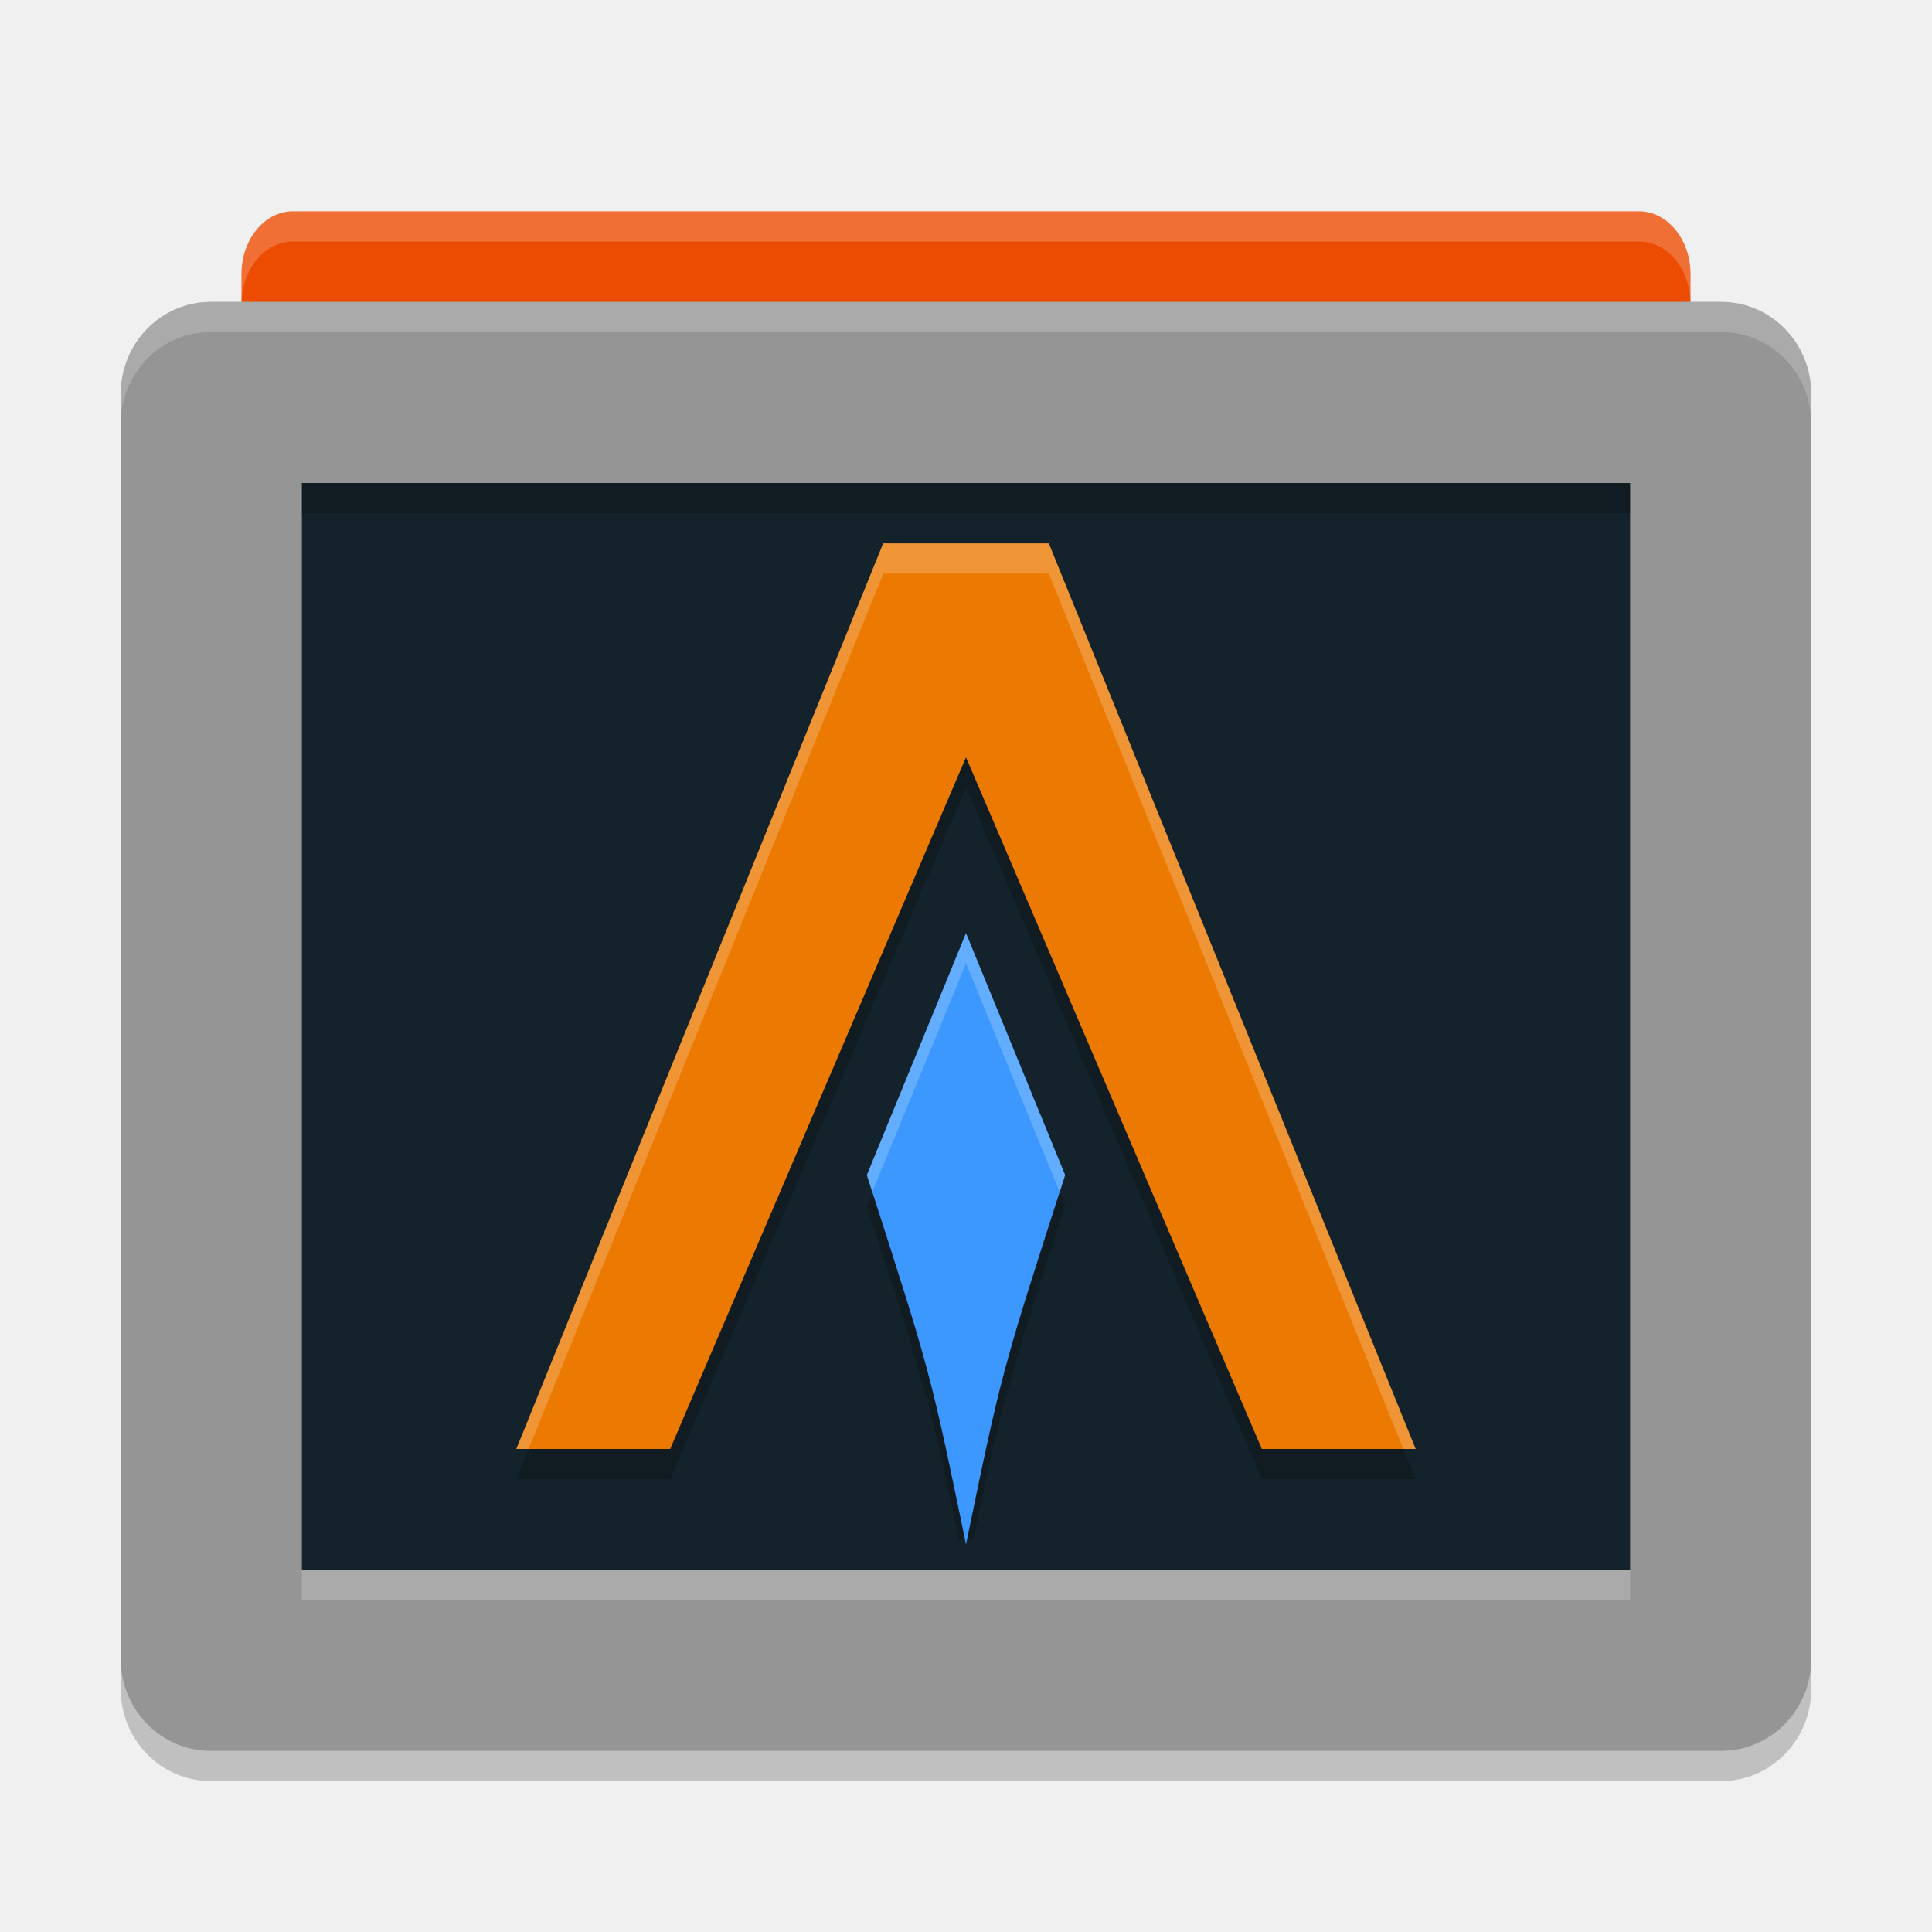
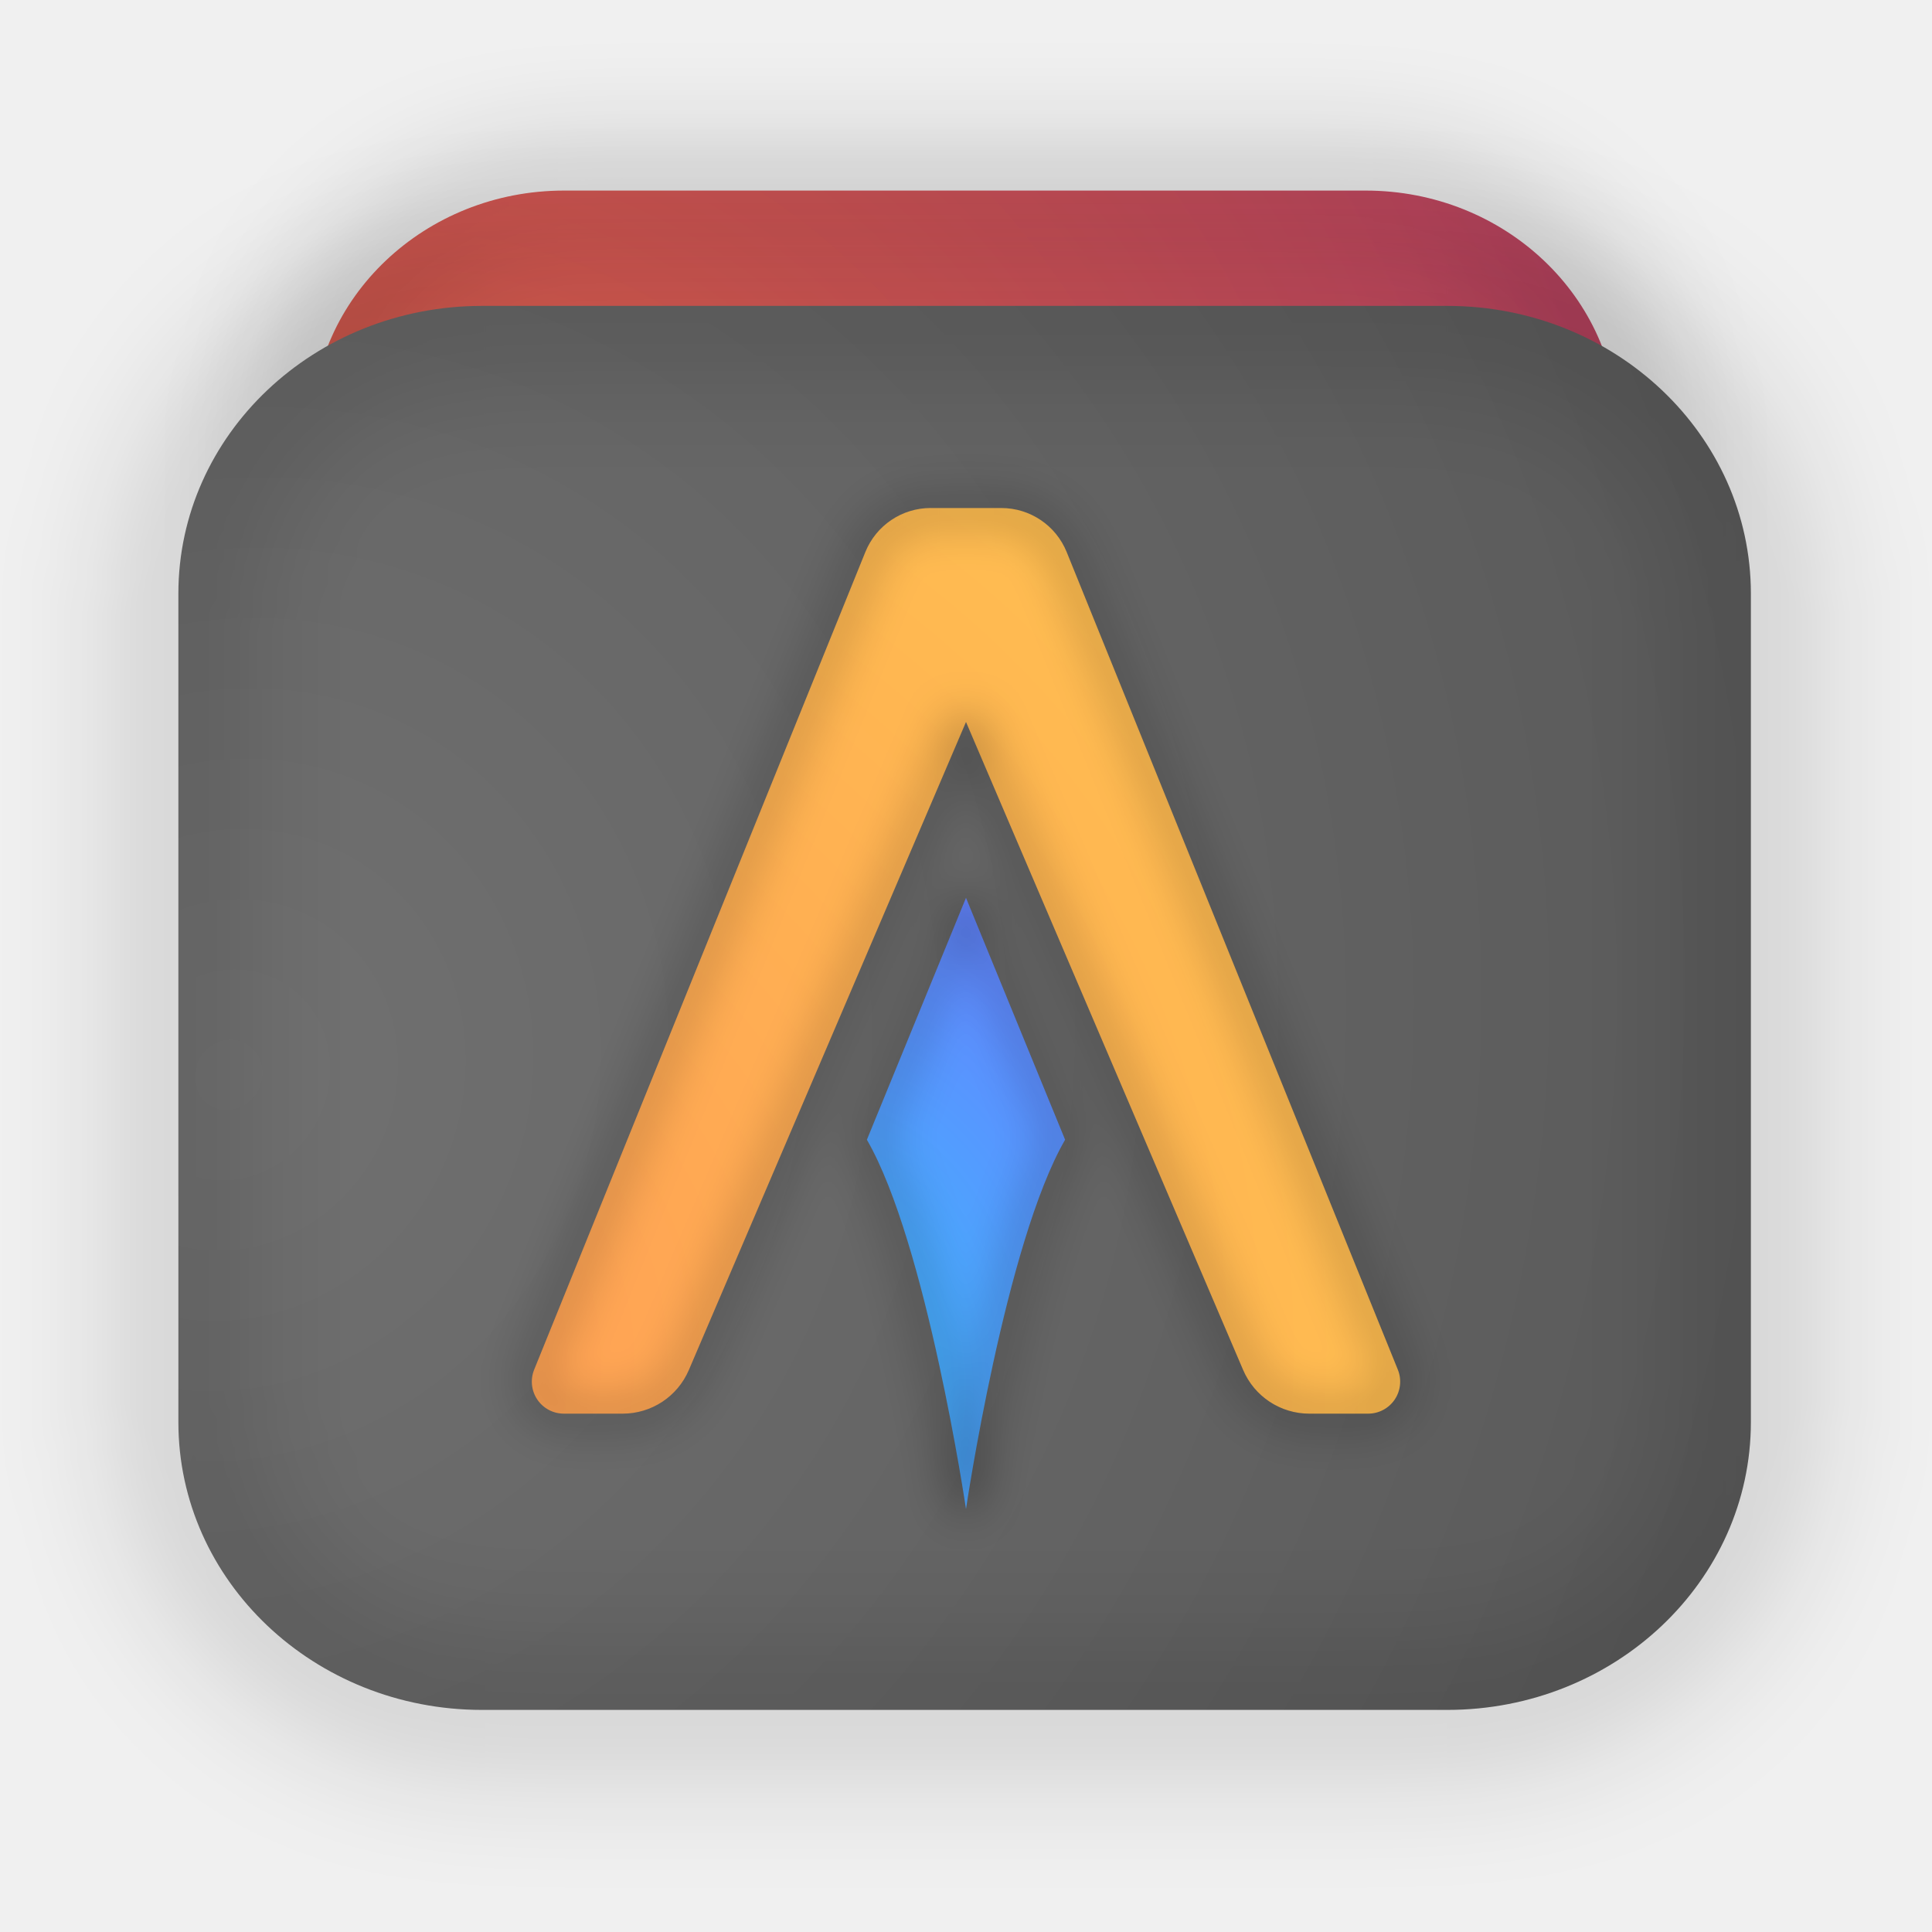
- <svg xmlns="http://www.w3.org/2000/svg" width="64" height="64" version="1">
-   <rect style="opacity:0.2" width="56" height="48" x="4" y="11" rx="2.981" ry="3.043" />
-   <rect style="fill:#ec4b02" width="48" height="6" x="8" y="7" rx="1.708" ry="2.079" />
-   <path style="opacity:0.2;fill:#ffffff;fill-rule:evenodd" d="M 9.707,7 C 8.761,7 8,7.927 8,9.078 v 1 C 8,8.927 8.761,8 9.707,8 H 54.293 C 55.239,8 56,8.927 56,10.078 v -1 C 56,7.927 55.239,7 54.293,7 Z" />
-   <rect style="fill:#959595" width="56" height="48" x="4" y="10" rx="2.981" ry="3.043" />
-   <rect style="fill:#14232b" width="44" height="36" x="10" y="16" rx="0" ry="0" />
-   <path style="opacity:0.2" d="m 32,31.914 -2.5,6.098 -0.785,1.914 C 30.642,45.903 30.843,46.594 31.758,51 h 0.484 C 33.157,46.594 33.358,45.903 35.285,39.926 L 34.5,38.012 Z" />
-   <path style="fill:#3c98fe" d="m 29.5,37.011 -0.784,1.914 C 30.823,45.46 30.823,45.46 32,51.16 c 1.176,-5.701 1.176,-5.701 3.284,-12.235 L 34.5,37.011 32,30.913 Z" />
-   <path style="opacity:0.2" d="m 29.256,19 h 5.488 l 12.152,30 H 41.8 L 32,26.087 22.2,49 h -5.096 z" />
-   <path style="fill:#ec7a02" d="m 29.256,18 h 5.488 L 46.896,48 H 41.8 L 32,25.087 22.2,48 h -5.096 z" />
-   <path style="opacity:0.2;fill:#ffffff;fill-rule:evenodd" d="M 6.98 10 C 5.329 10 4 11.357 4 13.043 L 4 14.043 C 4 12.357 5.329 11 6.98 11 L 57.02 11 C 58.671 11 60 12.357 60 14.043 L 60 13.043 C 60 11.357 58.671 10 57.02 10 L 6.98 10 z" />
-   <path style="opacity:0.2;fill:#ffffff" d="M 32 30.914 L 29.5 37.012 L 28.715 38.926 C 28.808 39.215 28.846 39.344 28.891 39.496 L 29.5 38.012 L 32 31.914 L 34.5 38.012 L 35.109 39.496 C 35.154 39.344 35.192 39.215 35.285 38.926 L 34.5 37.012 L 32 30.914 z" />
-   <path style="opacity:0.2;fill:#ffffff" d="M 29.258 18 L 17.105 48 L 17.51 48 L 29.258 19 L 34.742 19 L 46.49 48 L 46.895 48 L 34.742 18 L 29.258 18 z" />
-   <rect style="opacity:0.2;fill:#ffffff" width="44" height="1" x="10" y="52" />
-   <rect style="opacity:0.2" width="44" height="1" x="10" y="16" />
+ <svg xmlns="http://www.w3.org/2000/svg" xmlns:xlink="http://www.w3.org/1999/xlink" width="64" height="64" version="1" id="svg11">
+   <defs id="defs11">
+     <filter style="color-interpolation-filters:sRGB" id="filter4" x="-0.07" y="-0.061" width="1.14" height="1.119">
+       <feGaussianBlur stdDeviation="0.797" id="feGaussianBlur4" />
+     </filter>
+     <radialGradient xlink:href="#linearGradient2" id="radialGradient4" cx="30.879" cy="39.524" fx="30.879" fy="39.524" r="3.284" gradientTransform="matrix(4.098212,0,0,5.788455,-99.14279,-184.1463)" gradientUnits="userSpaceOnUse" />
+     <linearGradient id="linearGradient2">
+       <stop style="stop-color:#3cbcfe;stop-opacity:1;" offset="0" id="stop3" />
+       <stop style="stop-color:#6780ff;stop-opacity:1;" offset="1" id="stop4" />
+     </linearGradient>
+     <radialGradient xlink:href="#linearGradient1" id="radialGradient2" cx="12.993" cy="48.813" fx="12.993" fy="48.813" r="14.383" gradientTransform="matrix(3.506631,0.939599,-0.9799082,3.657067,14.03223,-146.7913)" gradientUnits="userSpaceOnUse" />
+     <linearGradient id="linearGradient1">
+       <stop style="stop-color:#ff9d55;stop-opacity:1;" offset="0" id="stop1" />
+       <stop style="stop-color:#ffcd4e;stop-opacity:1;" offset="1" id="stop2" />
+     </linearGradient>
+     <filter style="color-interpolation-filters:sRGB" id="filter2" x="-0.114" y="-0.127" width="1.228" height="1.255">
+       <feGaussianBlur stdDeviation="2.53" id="feGaussianBlur2" />
+     </filter>
+     <radialGradient xlink:href="#linearGradient14" id="radialGradient15" cx="5.802" cy="34.667" fx="5.802" fy="34.667" r="28" gradientTransform="matrix(1.933005,1.060034,-1.136655,2.072726,35.77444,-43.81093)" gradientUnits="userSpaceOnUse" />
+     <linearGradient id="linearGradient14">
+       <stop style="stop-color:#717171;stop-opacity:1;" offset="0" id="stop14" />
+       <stop style="stop-color:#555555;stop-opacity:1;" offset="1" id="stop15" />
+     </linearGradient>
+     <radialGradient xlink:href="#linearGradient14-5" id="radialGradient15-3" cx="5.802" cy="34.667" fx="5.802" fy="34.667" r="28" gradientTransform="matrix(1.933005,1.060034,-1.136655,2.072726,-0.1607074,-63.53088)" gradientUnits="userSpaceOnUse" />
+     <linearGradient id="linearGradient14-5">
+       <stop style="stop-color:#ee6b47;stop-opacity:1;" offset="0" id="stop14-6" />
+       <stop style="stop-color:#b63e69;stop-opacity:1;" offset="1" id="stop15-2" />
+     </linearGradient>
+     <filter style="color-interpolation-filters:sRGB" id="filter2-7" x="-0.114" y="-0.127" width="1.228" height="1.255">
+       <feGaussianBlur stdDeviation="2.53" id="feGaussianBlur2-5" />
+     </filter>
+   </defs>
+   <g id="g1" transform="translate(-2.8857011e-7,1.409019)">
+     <g id="g12" transform="matrix(0.8303419,0,0,0.8303419,35.26752,14.03437)">
+       <rect style="fill:url(#radialGradient15-3);stroke-width:0.93" width="52.091" height="46.51" x="-30.026" y="-10.996" rx="10.058" ry="9.533" id="rect2-9" />
+       <rect style="fill:none;stroke:#000000;stroke-width:0.6;stroke-dasharray:none;stroke-opacity:1;filter:url(#filter2-7)" width="56" height="50" x="4.049" y="7.023" rx="10.813" ry="10.249" id="rect2-5-1" transform="matrix(0.9301904,0,0,0.9301904,-33.7471,-17.50712)" />
+     </g>
+     <rect style="fill:url(#radialGradient15);stroke-width:0.93" width="52.091" height="46.51" x="5.909" y="8.724" rx="10.058" ry="9.533" id="rect2-3" />
+     <rect style="fill:none;stroke:#000000;stroke-width:0.6;stroke-dasharray:none;stroke-opacity:1;filter:url(#filter2)" width="56" height="50" x="4.049" y="7.023" rx="10.813" ry="10.249" id="rect2-5" transform="matrix(0.9301904,0,0,0.9301904,2.188047,2.21283)" />
+     <g id="g4">
+       <path id="path5" style="fill:url(#radialGradient4)" d="m 32,28.332 -3.283,8.014 C 30.695,39.771 32,48.58 32,48.58 c 0,0 1.305,-8.809 3.283,-12.234 z" />
+       <path style="fill:url(#radialGradient2)" d="m 30.829,15.42 2.343,0 a 2.334,2.334 33.974 0 1 2.163,1.458 L 46.305,43.962 A 1.06,1.06 123.974 0 1 45.323,45.42 H 43.372 A 2.383,2.383 33.422 0 1 41.181,43.974 L 32,22.507 22.819,43.974 a 2.383,2.383 146.578 0 1 -2.191,1.446 H 18.677 A 1.06,1.06 56.026 0 1 17.695,43.962 L 28.666,16.877 a 2.334,2.334 146.025 0 1 2.163,-1.458 z" id="path7" />
+     </g>
+     <path id="path5-7" style="fill:none;stroke:#000000;stroke-width:0.2;stroke-dasharray:none;stroke-opacity:1;filter:url(#filter4)" d="m 30.828,15.463 a 2.334,2.334 0 0 0 -2.162,1.457 L 17.695,44.005 a 1.06,1.06 0 0 0 0.982,1.457 h 1.949 a 2.383,2.383 0 0 0 2.191,-1.445 L 32,22.548 l 9.182,21.469 a 2.383,2.383 0 0 0 2.191,1.445 h 1.951 a 1.06,1.06 0 0 0 0.98,-1.457 L 35.334,16.92 A 2.334,2.334 0 0 0 33.172,15.463 Z M 32,28.375 28.717,36.388 C 30.695,39.814 32,48.623 32,48.623 c 0,0 1.305,-8.809 3.283,-12.234 z" />
+   </g>
</svg>
